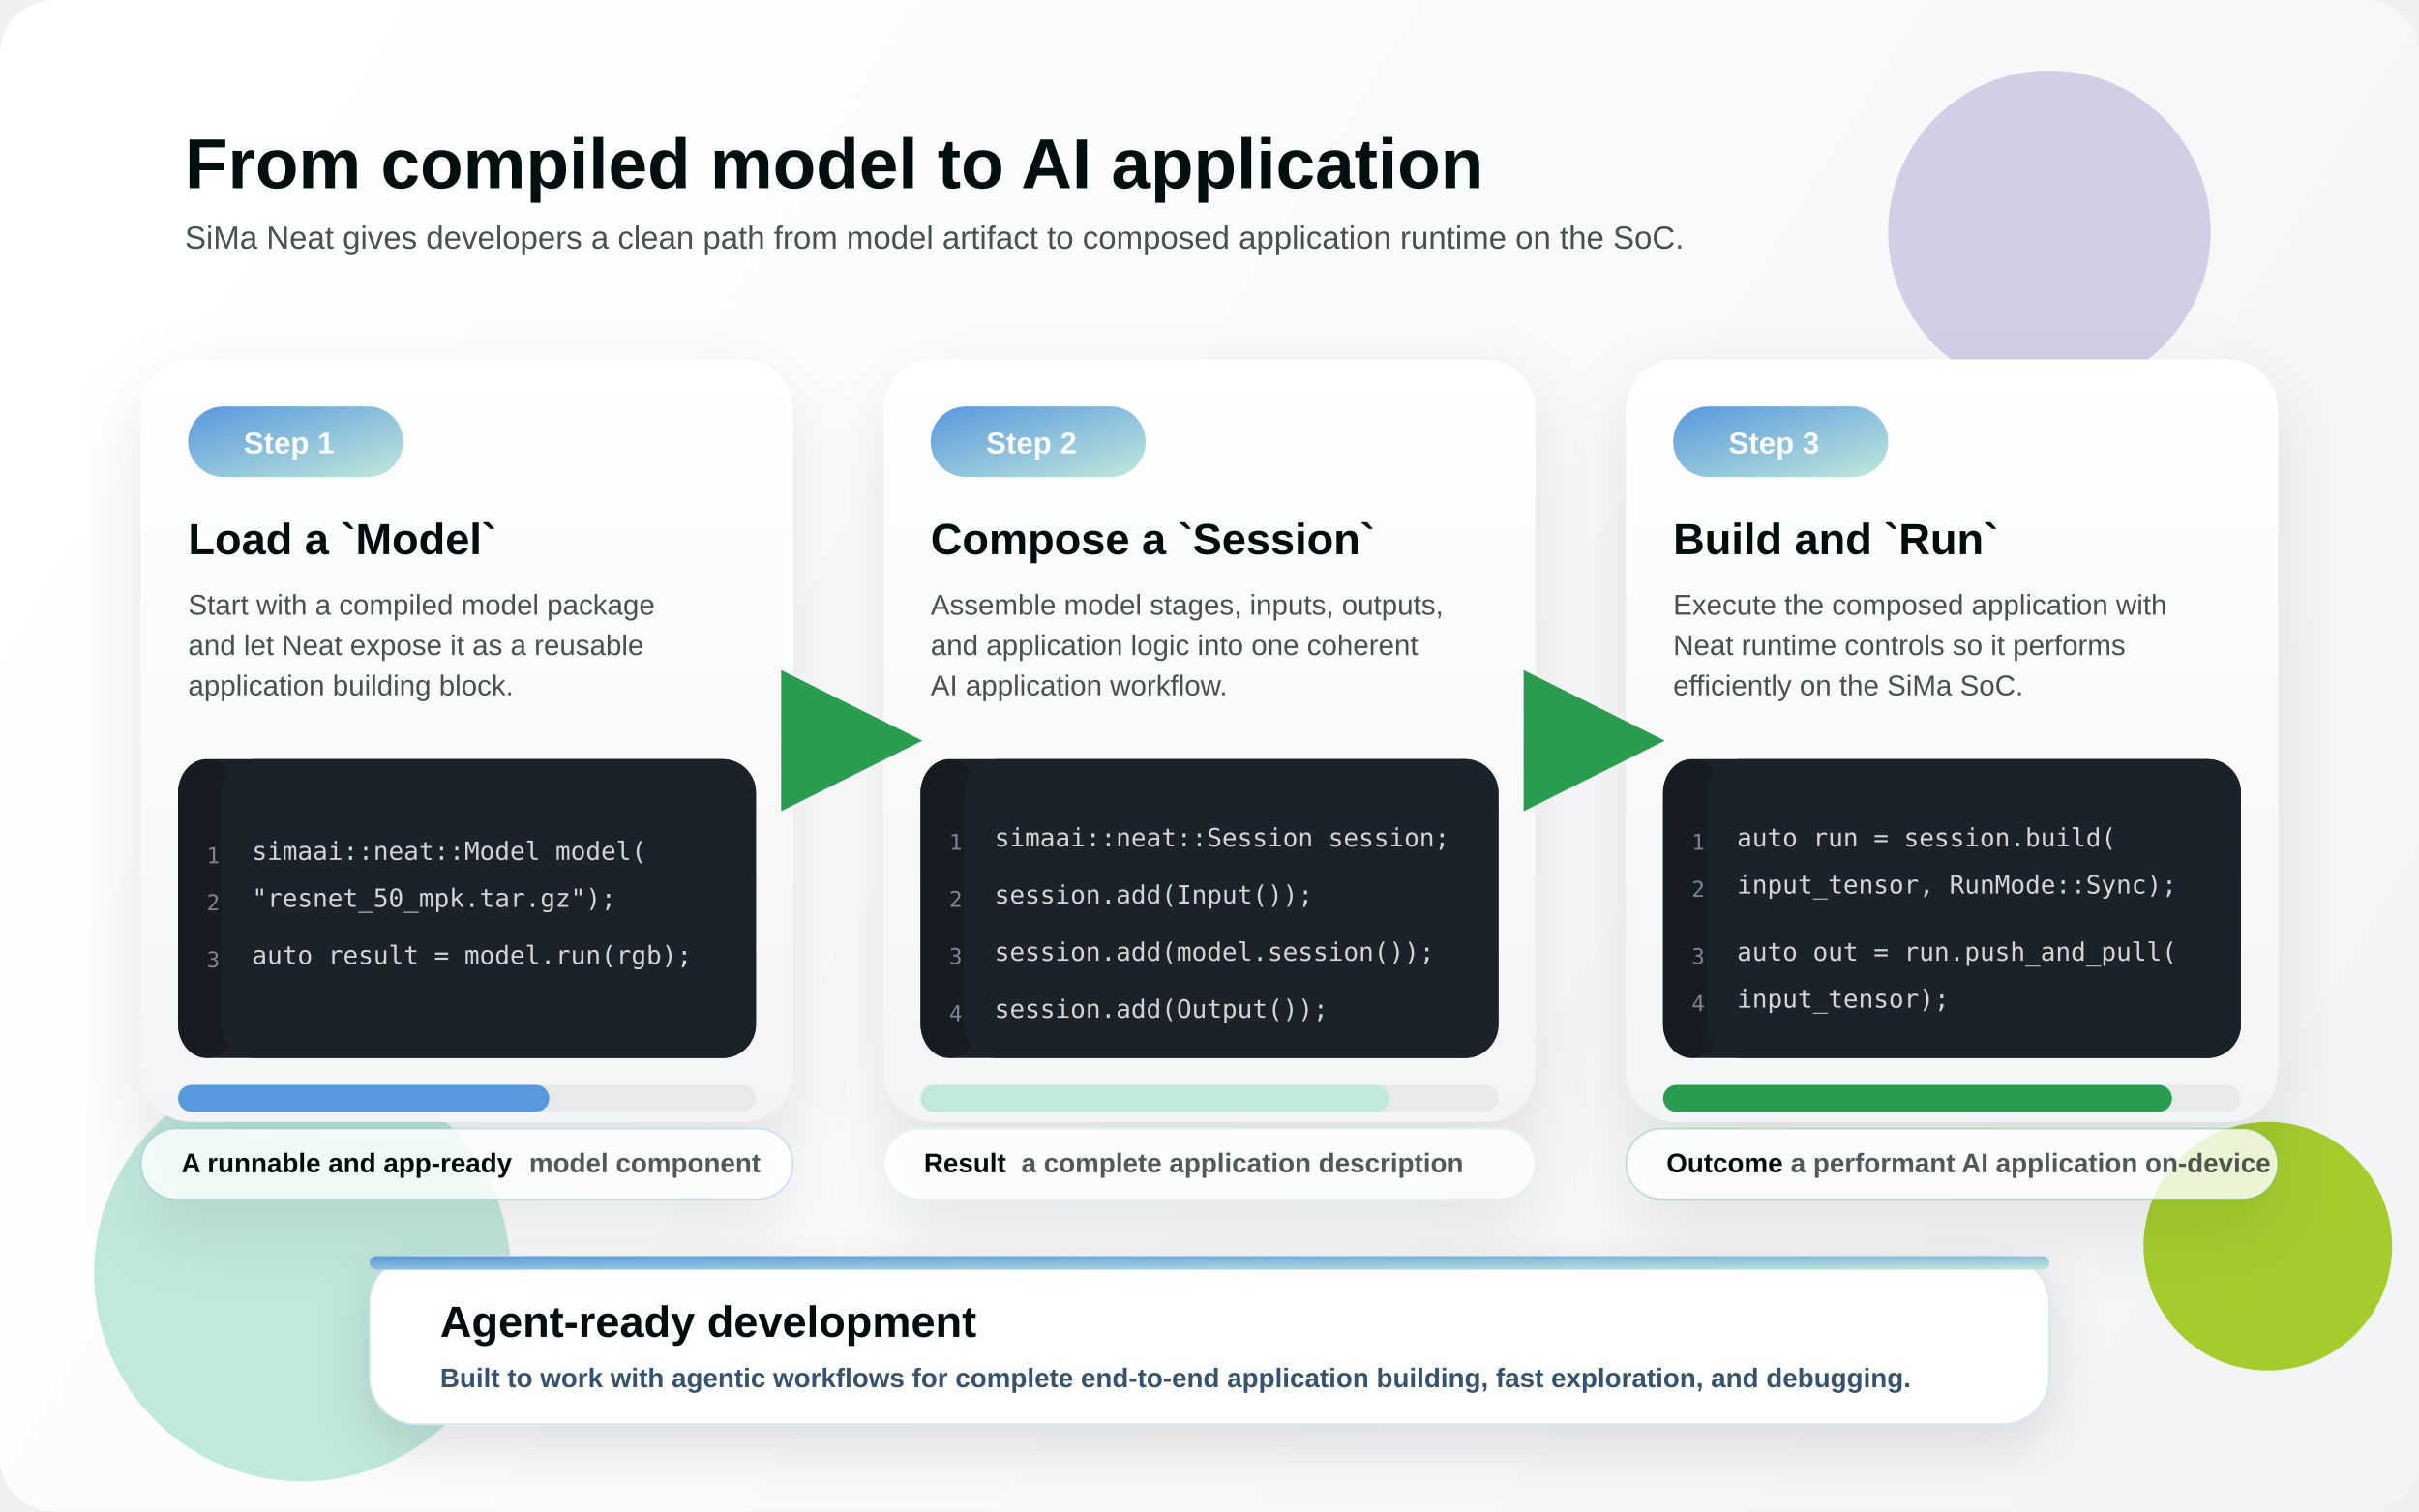
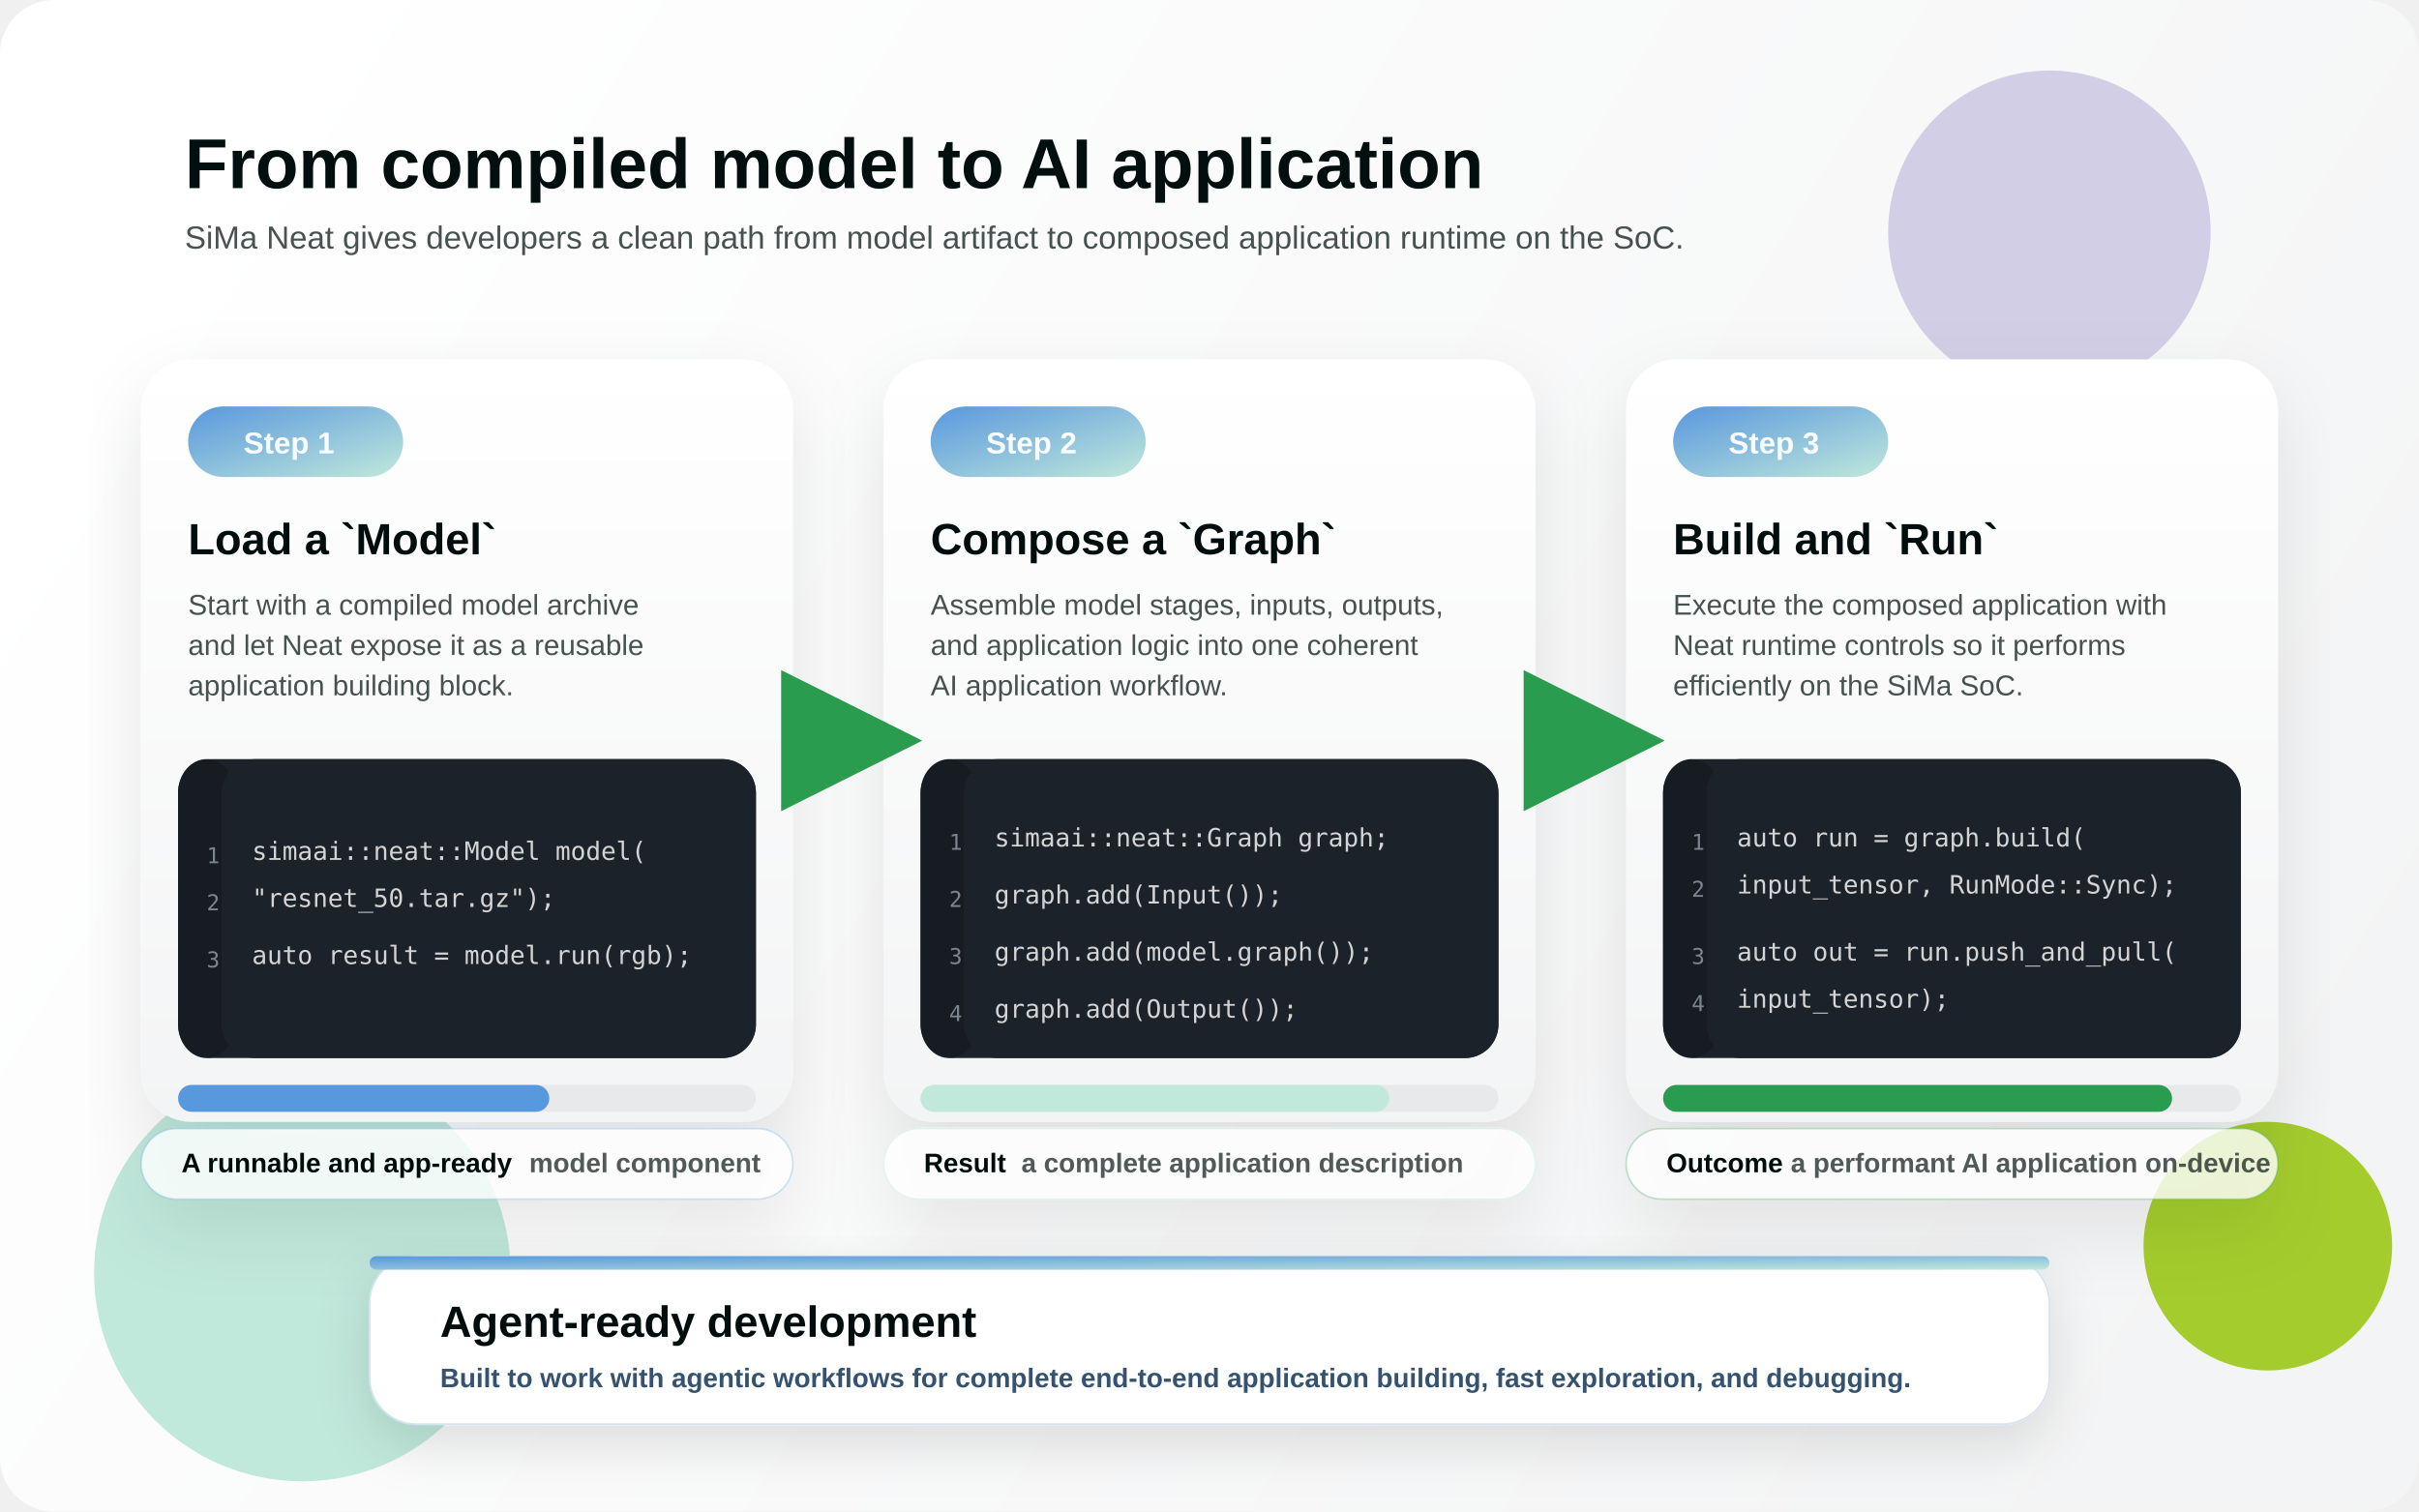
<svg xmlns="http://www.w3.org/2000/svg" width="1440" height="900" viewBox="0 0 1440 900" fill="none" role="img" aria-labelledby="title desc">
  <defs>
    <linearGradient id="bg" x1="120" y1="80" x2="1320" y2="820" gradientUnits="userSpaceOnUse">
      <stop offset="0" stop-color="#FFFFFF" />
      <stop offset="1" stop-color="#F3F4F5" />
    </linearGradient>
    <linearGradient id="panel" x1="0" y1="0" x2="0" y2="1">
      <stop offset="0" stop-color="#FFFFFF" />
      <stop offset="1" stop-color="#F3F4F5" />
    </linearGradient>
    <linearGradient id="accent" x1="0" y1="0" x2="1" y2="1">
      <stop offset="0" stop-color="#5998DD" />
      <stop offset="1" stop-color="#C0E8DB" />
    </linearGradient>
    <filter id="shadow" x="-8%" y="-24%" width="116%" height="170%" filterUnits="objectBoundingBox" color-interpolation-filters="sRGB">
      <feDropShadow dx="0" dy="12" stdDeviation="16" flood-color="#010F0E" flood-opacity="0.12" />
    </filter>
    <filter id="cardShadow" x="-8%" y="-8%" width="116%" height="124%" filterUnits="objectBoundingBox" color-interpolation-filters="sRGB">
      <feDropShadow dx="0" dy="18" stdDeviation="22" flood-color="#010F0E" flood-opacity="0.1" />
    </filter>
    <marker id="arrow" markerWidth="14" markerHeight="14" refX="10" refY="7" orient="auto" markerUnits="strokeWidth">
      <path d="M0 0L14 7L0 14V0Z" fill="#2A9C4F" />
    </marker>
    <style>
      .sans { font-family: "Avenir Next", "Segoe UI", Arial, sans-serif; }
      .mono { font-family: "SFMono-Regular", "Menlo", "Consolas", monospace; }
      .title { font-size: 42px; font-weight: 700; fill: #010F0E; }
      .subtitle { font-size: 19px; font-weight: 500; fill: #010F0E; opacity: 0.72; }
      .step { font-size: 18px; font-weight: 700; fill: #F8FBFF; }
      .cardTitle { font-size: 26px; font-weight: 700; fill: #010F0E; }
      .cardBody { font-size: 17px; font-weight: 500; fill: #010F0E; opacity: 0.72; }
      .code { font-size: 15px; font-weight: 500; fill: #D4D4D4; }
      .codeLineNo { font-size: 13px; font-weight: 500; fill: #7D8590; }
      .codeTab { font-size: 12px; font-weight: 600; fill: #AEB9C5; }
      .footer { font-size: 16px; font-weight: 600; fill: #010F0E; opacity: 0.68; }
      .footerStrong { font-size: 16px; font-weight: 700; fill: #010F0E; }
    </style>
  </defs>
  <rect x="0" y="0" width="1440" height="900" rx="32" fill="url(#bg)" />
  <circle cx="1220" cy="138" r="96" fill="#D1CEE6" />
  <circle cx="180" cy="758" r="124" fill="#C0E8DB" />
  <circle cx="1350" cy="742" r="74" fill="#A4CC2D" />
  <text x="110" y="112" class="sans title">From compiled model to AI application</text>
  <text x="110" y="148" class="sans subtitle">SiMa Neat gives developers a clean path from model artifact to composed application runtime on the SoC.</text>
  <g filter="url(#cardShadow)">
    <rect x="84" y="214" width="388" height="454" rx="30" fill="url(#panel)" />
    <rect x="112" y="242" width="128" height="42" rx="21" fill="url(#accent)" />
    <text x="145" y="270" class="sans step">Step 1</text>
    <text x="112" y="330" class="sans cardTitle">Load a `Model`</text>
-     <text x="112" y="366" class="sans cardBody">Start with a compiled model package</text>
+     <text x="112" y="366" class="sans cardBody">Start with a compiled model archive</text>
    <text x="112" y="390" class="sans cardBody">and let Neat expose it as a reusable</text>
    <text x="112" y="414" class="sans cardBody">application building block.</text>
    <rect x="106" y="452" width="344" height="178" rx="20" fill="#1F232A" />
    <rect x="106" y="452" width="34" height="178" rx="20" fill="#181C22" />
    <rect x="132" y="452" width="318" height="178" rx="20" fill="#1F232A" />
    <text x="123" y="514" class="mono codeLineNo">1</text>
    <text x="123" y="542" class="mono codeLineNo">2</text>
    <text x="123" y="576" class="mono codeLineNo">3</text>
    <text x="150" y="512" class="mono code">
      <tspan x="150" y="512">simaai::neat::Model model(</tspan>
-       <tspan x="150" y="540">  "resnet_50_mpk.tar.gz");</tspan>
+       <tspan x="150" y="540">  "resnet_50.tar.gz");</tspan>
      <tspan x="150" y="574">auto result = model.run(rgb);</tspan>
    </text>
    <rect x="106" y="646" width="344" height="16" rx="8" fill="#E8E9EB" />
    <rect x="106" y="646" width="221" height="16" rx="8" fill="#5998DD" />
    <rect x="84" y="672" width="388" height="42" rx="21" fill="#FFFFFF" fill-opacity="0.8" stroke="#5998DD" stroke-opacity="0.28" />
    <text x="108" y="698" class="sans footerStrong">A runnable and app-ready</text>
    <text x="315" y="698" class="sans footer">model component</text>
  </g>
  <g filter="url(#cardShadow)">
    <rect x="526" y="214" width="388" height="454" rx="30" fill="url(#panel)" />
    <rect x="554" y="242" width="128" height="42" rx="21" fill="url(#accent)" />
    <text x="587" y="270" class="sans step">Step 2</text>
-     <text x="554" y="330" class="sans cardTitle">Compose a `Session`</text>
+     <text x="554" y="330" class="sans cardTitle">Compose a `Graph`</text>
    <text x="554" y="366" class="sans cardBody">Assemble model stages, inputs, outputs,</text>
    <text x="554" y="390" class="sans cardBody">and application logic into one coherent</text>
    <text x="554" y="414" class="sans cardBody">AI application workflow.</text>
    <rect x="548" y="452" width="344" height="178" rx="20" fill="#1F232A" />
    <rect x="548" y="452" width="34" height="178" rx="20" fill="#181C22" />
    <rect x="574" y="452" width="318" height="178" rx="20" fill="#1F232A" />
    <text x="565" y="506" class="mono codeLineNo">1</text>
    <text x="565" y="540" class="mono codeLineNo">2</text>
    <text x="565" y="574" class="mono codeLineNo">3</text>
    <text x="565" y="608" class="mono codeLineNo">4</text>
    <text x="592" y="504" class="mono code">
-       <tspan x="592" y="504">simaai::neat::Session session;</tspan>
-       <tspan x="592" y="538">session.add(Input());</tspan>
-       <tspan x="592" y="572">session.add(model.session());</tspan>
-       <tspan x="592" y="606">session.add(Output());</tspan>
+       <tspan x="592" y="504">simaai::neat::Graph graph;</tspan>
+       <tspan x="592" y="538">graph.add(Input());</tspan>
+       <tspan x="592" y="572">graph.add(model.graph());</tspan>
+       <tspan x="592" y="606">graph.add(Output());</tspan>
    </text>
    <rect x="548" y="646" width="344" height="16" rx="8" fill="#E8E9EB" />
    <rect x="548" y="646" width="279" height="16" rx="8" fill="#C0E8DB" />
    <rect x="526" y="672" width="388" height="42" rx="21" fill="#FFFFFF" fill-opacity="0.8" stroke="#C0E8DB" stroke-opacity="0.36" />
    <text x="550" y="698" class="sans footerStrong">Result</text>
    <text x="608" y="698" class="sans footer">a complete application description</text>
  </g>
  <g filter="url(#cardShadow)">
    <rect x="968" y="214" width="388" height="454" rx="30" fill="url(#panel)" />
    <rect x="996" y="242" width="128" height="42" rx="21" fill="url(#accent)" />
    <text x="1029" y="270" class="sans step">Step 3</text>
    <text x="996" y="330" class="sans cardTitle">Build and `Run`</text>
    <text x="996" y="366" class="sans cardBody">Execute the composed application with</text>
    <text x="996" y="390" class="sans cardBody">Neat runtime controls so it performs</text>
    <text x="996" y="414" class="sans cardBody">efficiently on the SiMa SoC.</text>
    <rect x="990" y="452" width="344" height="178" rx="20" fill="#1F232A" />
    <rect x="990" y="452" width="34" height="178" rx="20" fill="#181C22" />
    <rect x="1016" y="452" width="318" height="178" rx="20" fill="#1F232A" />
    <text x="1007" y="506" class="mono codeLineNo">1</text>
    <text x="1007" y="534" class="mono codeLineNo">2</text>
    <text x="1007" y="574" class="mono codeLineNo">3</text>
    <text x="1007" y="602" class="mono codeLineNo">4</text>
    <text x="1034" y="504" class="mono code">
-       <tspan x="1034" y="504">auto run = session.build(</tspan>
+       <tspan x="1034" y="504">auto run = graph.build(</tspan>
      <tspan x="1034" y="532">  input_tensor, RunMode::Sync);</tspan>
      <tspan x="1034" y="572">auto out = run.push_and_pull(</tspan>
      <tspan x="1034" y="600">  input_tensor);</tspan>
    </text>
    <rect x="990" y="646" width="344" height="16" rx="8" fill="#E8E9EB" />
    <rect x="990" y="646" width="303" height="16" rx="8" fill="#2A9C4F" />
    <rect x="968" y="672" width="388" height="42" rx="21" fill="#FFFFFF" fill-opacity="0.8" stroke="#2A9C4F" stroke-opacity="0.28" />
    <text x="992" y="698" class="sans footerStrong">Outcome</text>
    <text x="1066" y="698" class="sans footer">a performant AI application on-device</text>
  </g>
  <line x1="473" y1="441" x2="525" y2="441" stroke="#2A9C4F" stroke-width="6" stroke-linecap="round" marker-end="url(#arrow)" />
  <line x1="915" y1="441" x2="967" y2="441" stroke="#2A9C4F" stroke-width="6" stroke-linecap="round" marker-end="url(#arrow)" />
  <g filter="url(#shadow)">
    <rect x="220" y="748" width="1000" height="100" rx="28" fill="#FFFFFF" stroke="#D6E2EF" />
    <rect x="220" y="748" width="1000" height="8" rx="4" fill="url(#accent)" />
    <text x="262" y="796" class="sans" font-size="26" font-weight="700" fill="#010F0E">Agent-ready development</text>
    <text x="262" y="826" class="sans" font-size="16" font-weight="600" fill="#35536F">Built to work with agentic workflows for complete end-to-end application building, fast exploration, and debugging.</text>
  </g>
</svg>
